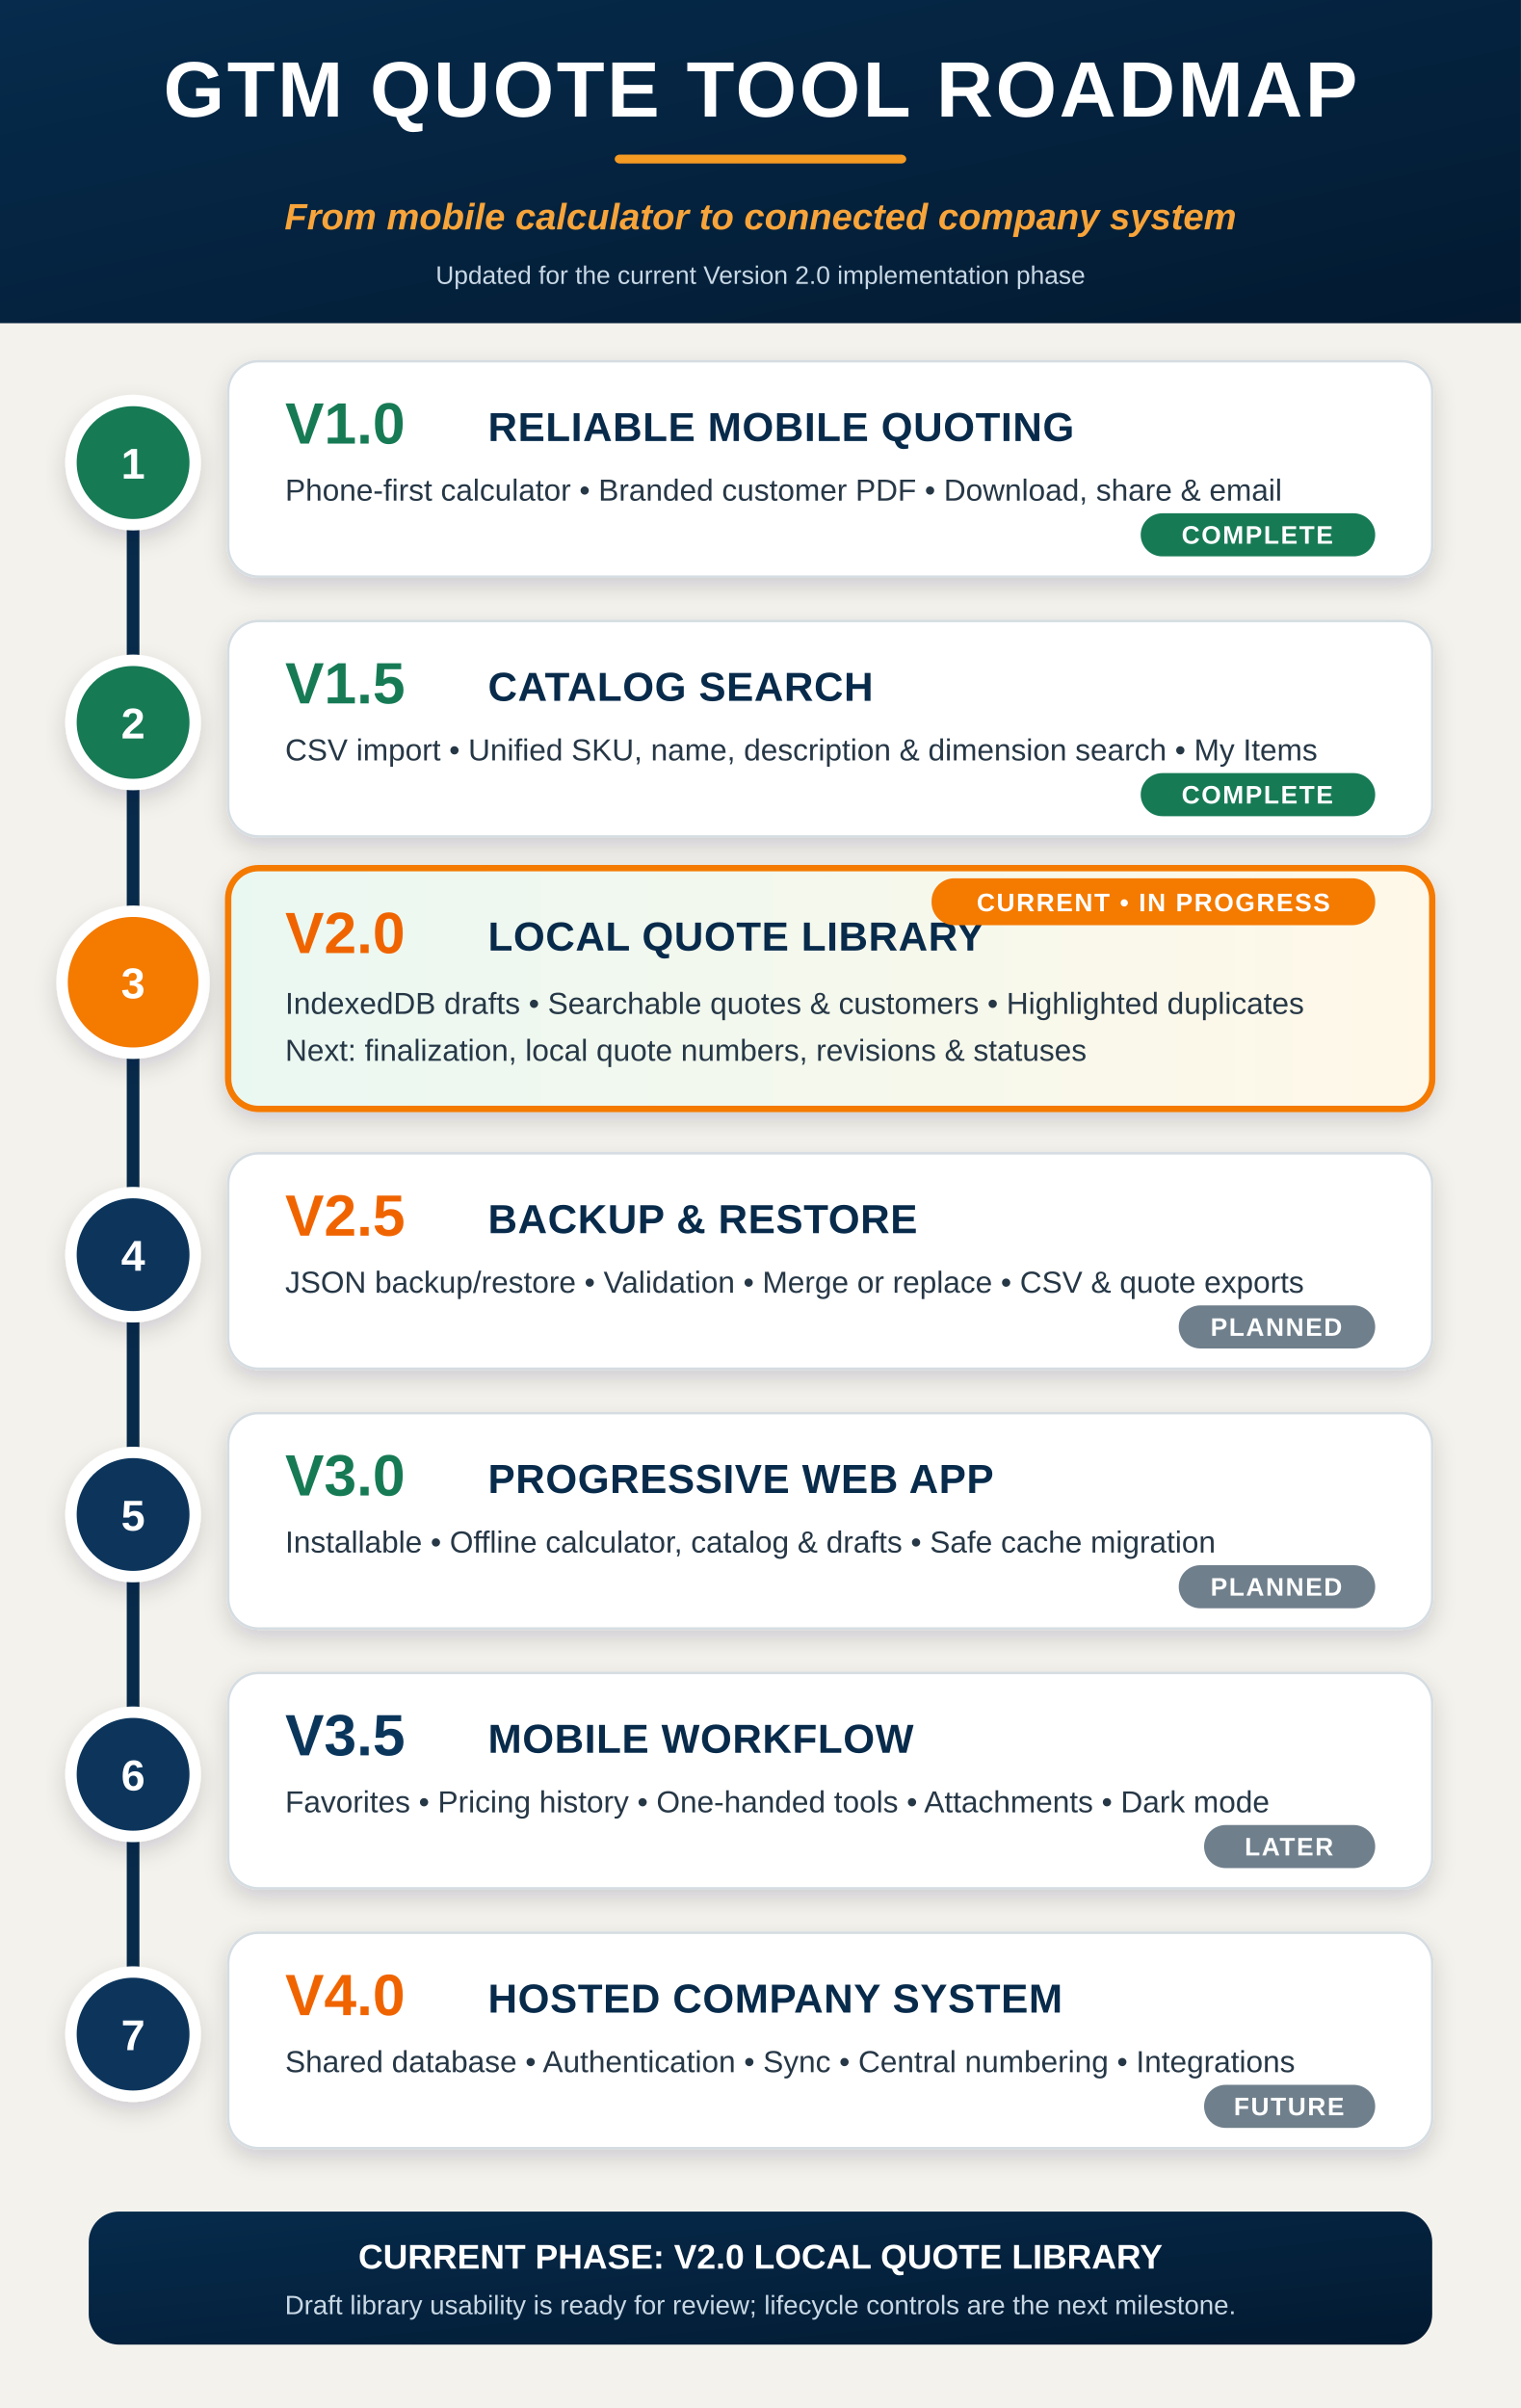
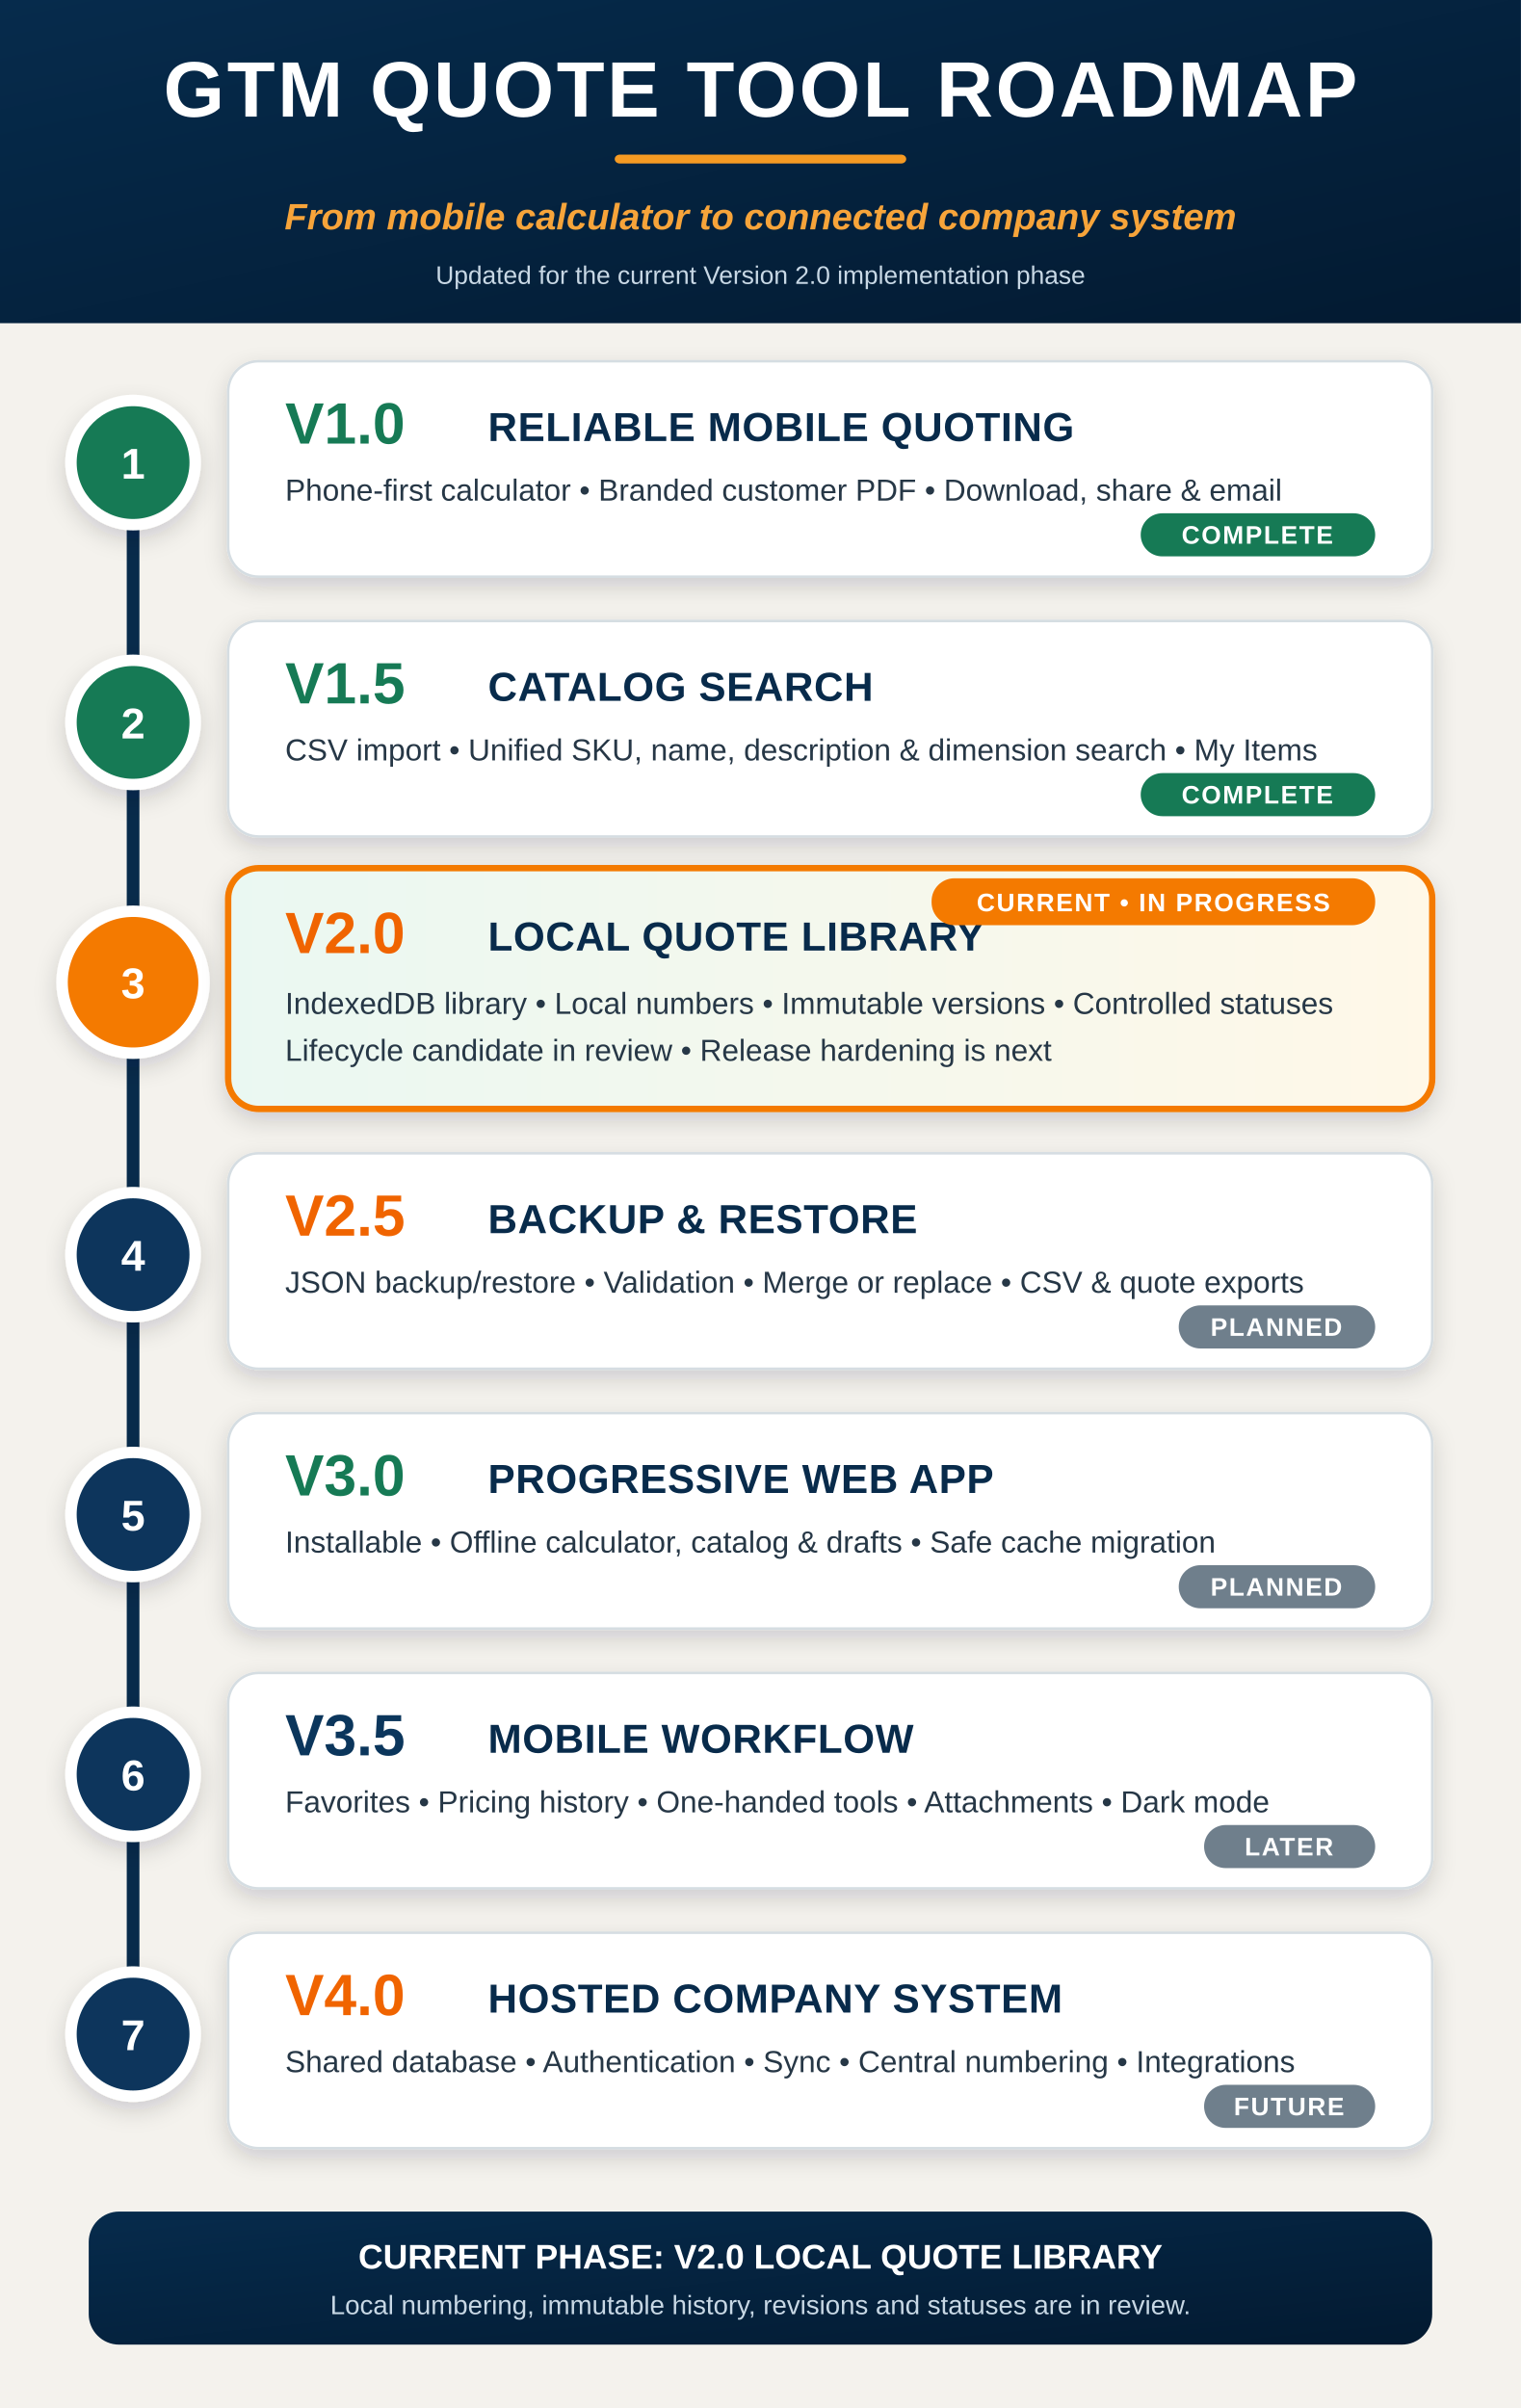
<svg xmlns="http://www.w3.org/2000/svg" width="1200" height="1900" viewBox="0 0 1200 1900" role="img" aria-labelledby="title description">
  <defs>
    <linearGradient id="header" x1="0" y1="0" x2="1" y2="1">
      <stop offset="0" stop-color="#062b4c" />
      <stop offset="1" stop-color="#031a31" />
    </linearGradient>
    <linearGradient id="current" x1="0" y1="0" x2="1" y2="0">
      <stop offset="0" stop-color="#eaf8f2" />
      <stop offset="1" stop-color="#fff8e8" />
    </linearGradient>
    <filter id="shadow" x="-20%" y="-20%" width="140%" height="150%">
      <feDropShadow dx="0" dy="7" stdDeviation="9" flood-color="#061c2f" flood-opacity="0.16" />
    </filter>
    <style>
      .card { fill: #fff; stroke: #d5dde2; stroke-width: 2; }
      .version { font: 800 46px Arial, Helvetica, sans-serif; }
      .heading { fill: #082b4b; font: 800 32px Arial, Helvetica, sans-serif; letter-spacing: .5px; }
      .body { fill: #263746; font: 24px Arial, Helvetica, sans-serif; }
      .status { font: 800 20px Arial, Helvetica, sans-serif; letter-spacing: 1.2px; }
      .step { fill: #fff; font: 800 34px Arial, Helvetica, sans-serif; text-anchor: middle; dominant-baseline: middle; }
    </style>
  </defs>
  <rect width="1200" height="1900" fill="#f4f2ed" />
  <rect width="1200" height="255" fill="url(#header)" />
  <text x="600" y="92" fill="#fff" font-family="Arial, Helvetica, sans-serif" font-size="62" font-weight="900" text-anchor="middle" letter-spacing="2">GTM QUOTE TOOL ROADMAP</text>
  <rect x="485" y="122" width="230" height="7" rx="4" fill="#f59a23" />
  <text x="600" y="181" fill="#f7a43a" font-family="Arial, Helvetica, sans-serif" font-size="29" font-weight="700" font-style="italic" text-anchor="middle">From mobile calculator to connected company system</text>
  <text x="600" y="224" fill="#c8d8e5" font-family="Arial, Helvetica, sans-serif" font-size="20" text-anchor="middle">Updated for the current Version 2.0 implementation phase</text>
  <line x1="105" y1="330" x2="105" y2="1620" stroke="#082b4b" stroke-width="10" stroke-linecap="round" />
  <circle cx="105" cy="365" r="49" fill="#167a55" stroke="#fff" stroke-width="9" filter="url(#shadow)" />
  <text class="step" x="105" y="368">1</text>
  <g filter="url(#shadow)">
    <rect class="card" x="180" y="285" width="950" height="170" rx="24" />
  </g>
  <text class="version" x="225" y="350" fill="#167a55">V1.0</text>
  <text class="heading" x="385" y="348">RELIABLE MOBILE QUOTING</text>
  <text class="body" x="225" y="395">Phone-first calculator • Branded customer PDF • Download, share &amp; email</text>
  <rect x="900" y="405" width="185" height="34" rx="17" fill="#167a55" />
  <text class="status" x="992" y="429" fill="#fff" text-anchor="middle">COMPLETE</text>
  <circle cx="105" cy="570" r="49" fill="#167a55" stroke="#fff" stroke-width="9" filter="url(#shadow)" />
  <text class="step" x="105" y="573">2</text>
  <g filter="url(#shadow)">
    <rect class="card" x="180" y="490" width="950" height="170" rx="24" />
  </g>
  <text class="version" x="225" y="555" fill="#167a55">V1.5</text>
  <text class="heading" x="385" y="553">CATALOG SEARCH</text>
  <text class="body" x="225" y="600">CSV import • Unified SKU, name, description &amp; dimension search • My Items</text>
  <rect x="900" y="610" width="185" height="34" rx="17" fill="#167a55" />
  <text class="status" x="992" y="634" fill="#fff" text-anchor="middle">COMPLETE</text>
  <circle cx="105" cy="775" r="56" fill="#f47a00" stroke="#fff" stroke-width="9" filter="url(#shadow)" />
  <text class="step" x="105" y="778">3</text>
  <g filter="url(#shadow)">
    <rect x="180" y="685" width="950" height="190" rx="24" fill="url(#current)" stroke="#f47a00" stroke-width="5" />
  </g>
  <text class="version" x="225" y="752" fill="#f06400">V2.0</text>
  <text class="heading" x="385" y="750">LOCAL QUOTE LIBRARY</text>
-   <text class="body" x="225" y="800">IndexedDB drafts • Searchable quotes &amp; customers • Highlighted duplicates</text>
-   <text class="body" x="225" y="837">Next: finalization, local quote numbers, revisions &amp; statuses</text>
+   <text class="body" x="225" y="800">IndexedDB library • Local numbers • Immutable versions • Controlled statuses</text>
+   <text class="body" x="225" y="837">Lifecycle candidate in review • Release hardening is next</text>
  <rect x="735" y="693" width="350" height="37" rx="18" fill="#f47a00" />
  <text class="status" x="910" y="719" fill="#fff" text-anchor="middle">CURRENT • IN PROGRESS</text>
  <circle cx="105" cy="990" r="49" fill="#0b365c" stroke="#fff" stroke-width="9" filter="url(#shadow)" />
  <text class="step" x="105" y="993">4</text>
  <g filter="url(#shadow)">
    <rect class="card" x="180" y="910" width="950" height="170" rx="24" />
  </g>
  <text class="version" x="225" y="975" fill="#f06400">V2.5</text>
  <text class="heading" x="385" y="973">BACKUP &amp; RESTORE</text>
  <text class="body" x="225" y="1020">JSON backup/restore • Validation • Merge or replace • CSV &amp; quote exports</text>
  <rect x="930" y="1030" width="155" height="34" rx="17" fill="#6f7f8c" />
  <text class="status" x="1007" y="1054" fill="#fff" text-anchor="middle">PLANNED</text>
  <circle cx="105" cy="1195" r="49" fill="#0b365c" stroke="#fff" stroke-width="9" filter="url(#shadow)" />
  <text class="step" x="105" y="1198">5</text>
  <g filter="url(#shadow)">
    <rect class="card" x="180" y="1115" width="950" height="170" rx="24" />
  </g>
  <text class="version" x="225" y="1180" fill="#167a55">V3.0</text>
  <text class="heading" x="385" y="1178">PROGRESSIVE WEB APP</text>
  <text class="body" x="225" y="1225">Installable • Offline calculator, catalog &amp; drafts • Safe cache migration</text>
  <rect x="930" y="1235" width="155" height="34" rx="17" fill="#6f7f8c" />
  <text class="status" x="1007" y="1259" fill="#fff" text-anchor="middle">PLANNED</text>
  <circle cx="105" cy="1400" r="49" fill="#0b365c" stroke="#fff" stroke-width="9" filter="url(#shadow)" />
  <text class="step" x="105" y="1403">6</text>
  <g filter="url(#shadow)">
    <rect class="card" x="180" y="1320" width="950" height="170" rx="24" />
  </g>
  <text class="version" x="225" y="1385" fill="#0b365c">V3.5</text>
  <text class="heading" x="385" y="1383">MOBILE WORKFLOW</text>
  <text class="body" x="225" y="1430">Favorites • Pricing history • One-handed tools • Attachments • Dark mode</text>
  <rect x="950" y="1440" width="135" height="34" rx="17" fill="#6f7f8c" />
  <text class="status" x="1017" y="1464" fill="#fff" text-anchor="middle">LATER</text>
  <circle cx="105" cy="1605" r="49" fill="#0b365c" stroke="#fff" stroke-width="9" filter="url(#shadow)" />
  <text class="step" x="105" y="1608">7</text>
  <g filter="url(#shadow)">
    <rect class="card" x="180" y="1525" width="950" height="170" rx="24" />
  </g>
  <text class="version" x="225" y="1590" fill="#f06400">V4.0</text>
  <text class="heading" x="385" y="1588">HOSTED COMPANY SYSTEM</text>
  <text class="body" x="225" y="1635">Shared database • Authentication • Sync • Central numbering • Integrations</text>
  <rect x="950" y="1645" width="135" height="34" rx="17" fill="#6f7f8c" />
  <text class="status" x="1017" y="1669" fill="#fff" text-anchor="middle">FUTURE</text>
  <rect x="70" y="1745" width="1060" height="105" rx="24" fill="url(#header)" />
  <text x="600" y="1790" fill="#fff" font-family="Arial, Helvetica, sans-serif" font-size="27" font-weight="800" text-anchor="middle">CURRENT PHASE: V2.0 LOCAL QUOTE LIBRARY</text>
-   <text x="600" y="1826" fill="#c8d8e5" font-family="Arial, Helvetica, sans-serif" font-size="21" text-anchor="middle">Draft library usability is ready for review; lifecycle controls are the next milestone.</text>
+   <text x="600" y="1826" fill="#c8d8e5" font-family="Arial, Helvetica, sans-serif" font-size="21" text-anchor="middle">Local numbering, immutable history, revisions and statuses are in review.</text>
</svg>
